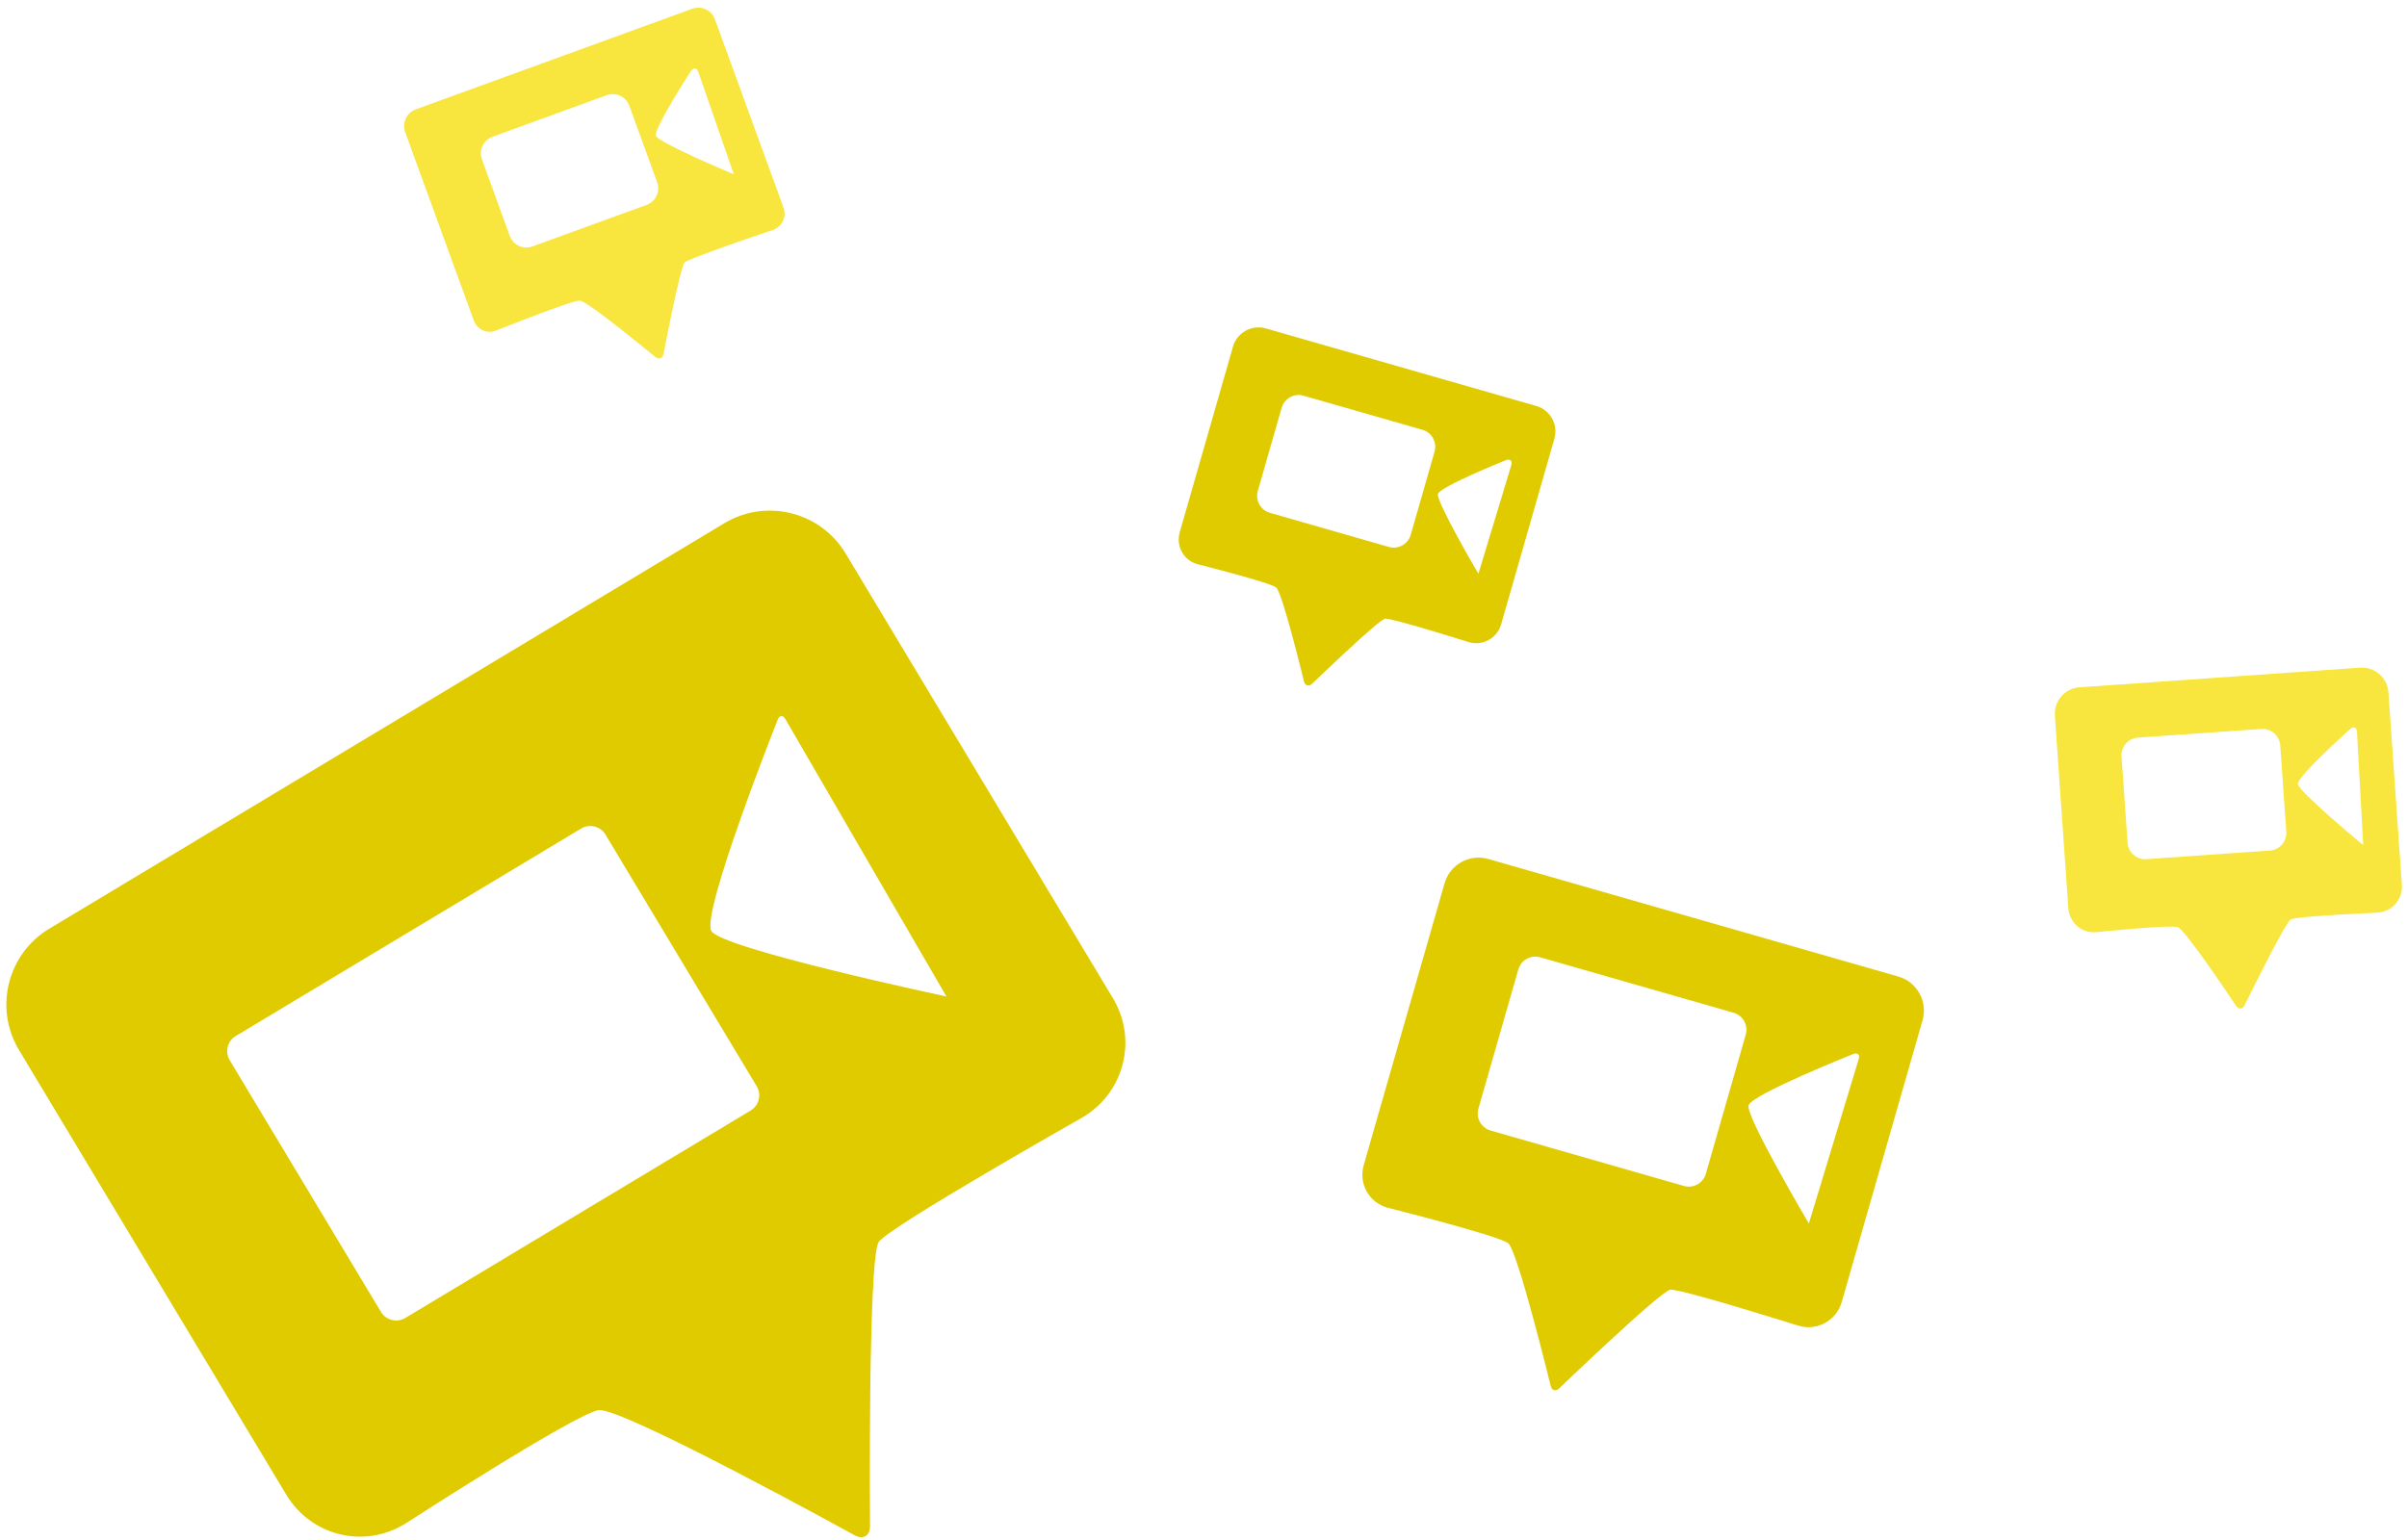
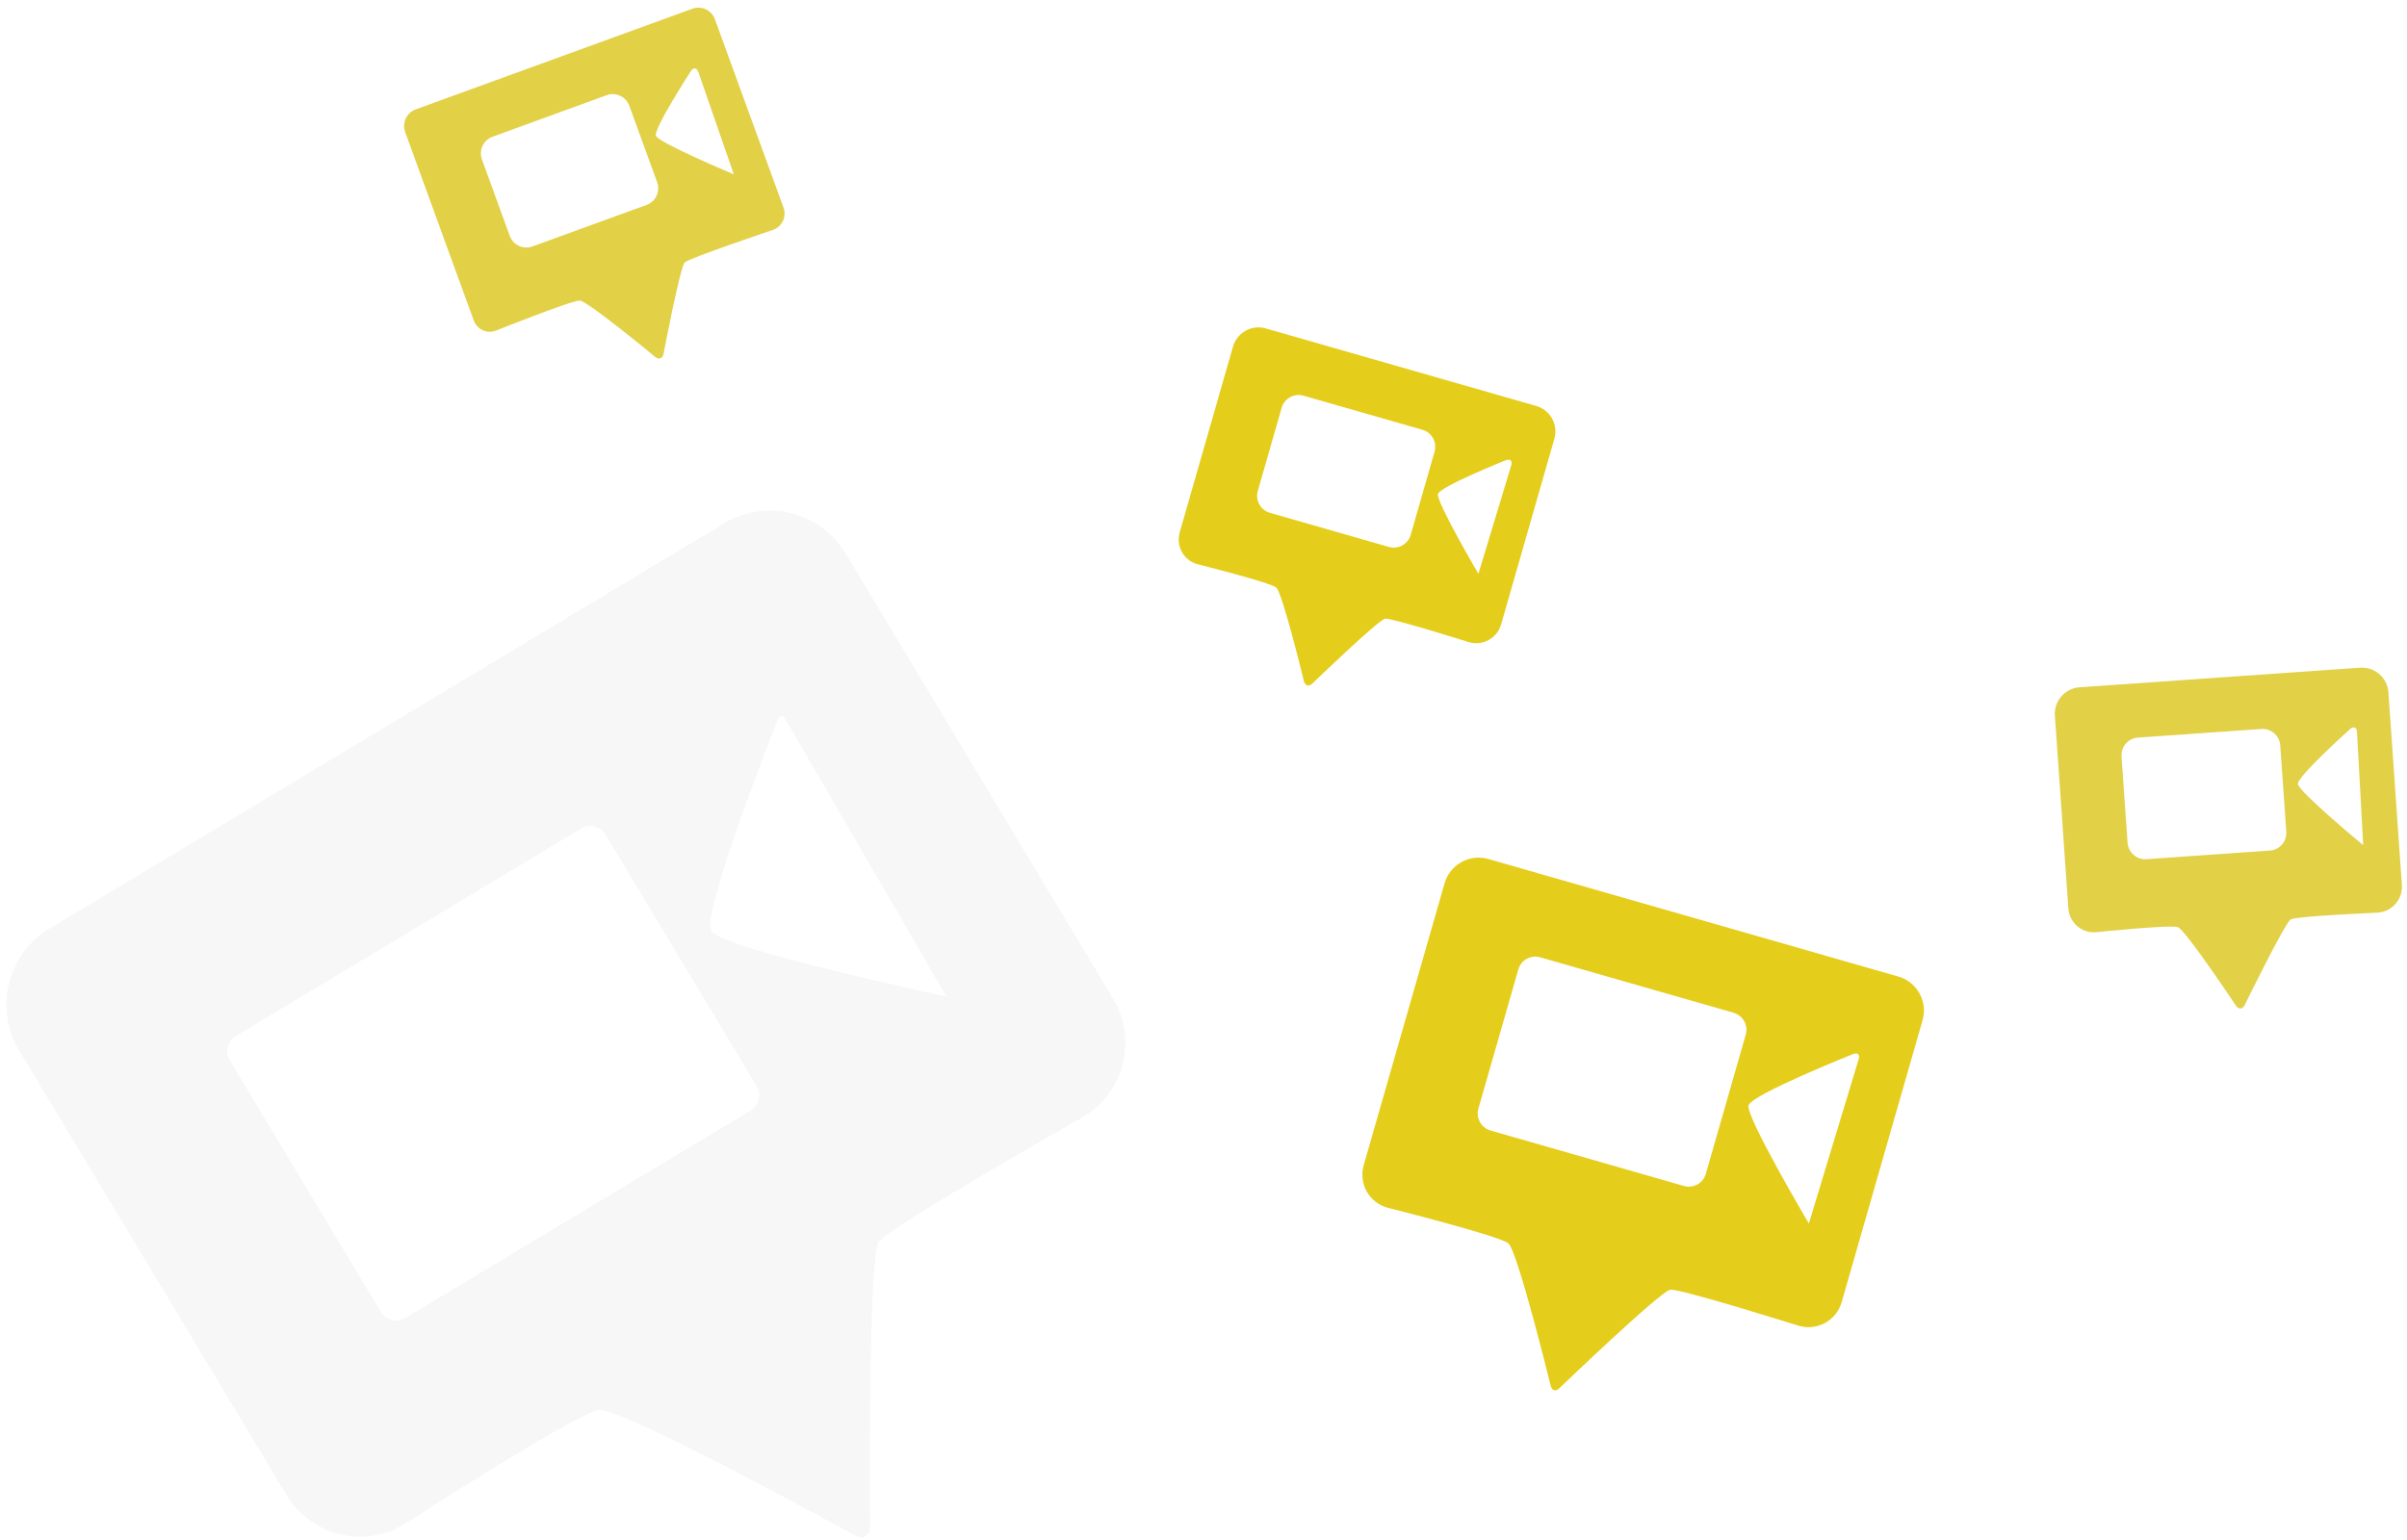
<svg xmlns="http://www.w3.org/2000/svg" viewBox="0 0 272 174">
  <g fill="none" fill-rule="evenodd">
-     <path fill="#E0CA00" d="M2.15 118.697c-2.845-4.732-1.314-10.874 3.43-13.724l76.254-45.818c4.738-2.847 10.886-1.314 13.728 3.415l30.195 50.253c2.844 4.733 1.258 10.79-3.526 13.542 0 0-21.693 12.276-22.928 14.017-1.234 1.742-.99 32.135-.99 32.135.005 1.095-.772 1.553-1.744 1.022 0 0-26.312-14.516-28.92-14.138-2.606.377-21.745 12.765-21.745 12.765-4.644 2.957-10.717 1.513-13.558-3.216L2.15 118.698zm23.808 1.154c-.57-.946-.256-2.178.687-2.745l39.026-23.45c.95-.57 2.182-.258 2.748.683l17.093 28.448c.57.946.258 2.178-.686 2.745l-39.026 23.45c-.95.57-2.18.26-2.747-.682L25.96 119.85zm61.927-38.503c.2-.512.587-.542.864-.065l18.202 31.36s-25.36-5.396-26.562-7.395c-1.2-2 7.495-23.9 7.495-23.9z" />
-     <path fill="#F8E53D" d="M45.787 14.93c-.378-1.04.163-2.19 1.197-2.567L78.226.993c1.04-.38 2.185.148 2.567 1.197l7.746 21.28c.377 1.04-.17 2.17-1.22 2.53 0 0-9.41 3.16-9.94 3.663-.528.5-2.396 10.345-2.396 10.345-.103.532-.526.68-.965.32 0 0-7.603-6.307-8.502-6.348-.898-.04-9.47 3.39-9.47 3.39-1.01.4-2.133-.11-2.515-1.16l-7.746-21.28zm8.673 3.096c-.38-1.04.163-2.193 1.193-2.567l12.9-4.697c1.038-.378 2.183.15 2.565 1.2l3.143 8.634c.38 1.04-.163 2.193-1.192 2.567l-12.9 4.696c-1.04.378-2.183-.15-2.566-1.2l-3.142-8.634zm23.6-9.973c.295-.462.678-.422.86.102l4.006 11.553s-8.523-3.578-8.806-4.356c-.283-.777 3.94-7.3 3.94-7.3zM232.21 80.898c-.116-1.655 1.13-3.09 2.78-3.206l31.71-2.218c1.652-.115 3.084 1.13 3.2 2.788l1.52 21.763c.117 1.655-1.136 3.06-2.786 3.142 0 0-9.1.397-9.755.747-.656.35-5.228 9.716-5.228 9.716-.238.483-.685.495-.99.04 0 0-5.69-8.562-6.554-8.863-.865-.3-9.21.564-9.21.564-1.633.16-3.05-1.05-3.167-2.71L232.21 80.9zm7.532 4.617c-.078-1.104.75-2.06 1.848-2.138l13.96-.976c1.097-.076 2.05.764 2.127 1.86l.682 9.747c.076 1.104-.75 2.06-1.85 2.138l-13.96.976c-1.097.078-2.05-.762-2.127-1.858l-.68-9.747zm25.812-3.087c.41-.372.765-.23.795.318l.704 12.79s-7.322-6.056-7.383-6.918c-.06-.862 5.884-6.19 5.884-6.19z" />
-     <path fill="#E0CA00" d="M139.33 39.187c.457-1.595 2.12-2.518 3.708-2.062l30.558 8.762c1.59.456 2.51 2.116 2.052 3.714l-6.013 20.972c-.458 1.595-2.115 2.486-3.694 2 0 0-8.686-2.74-9.42-2.636-.736.105-8.236 7.342-8.236 7.342-.39.373-.813.23-.944-.3 0 0-2.417-9.992-3.127-10.57-.71-.58-8.848-2.62-8.848-2.62-1.59-.41-2.507-2.033-2.05-3.63l6.015-20.97zm5.5 6.914c.304-1.062 1.408-1.68 2.466-1.375l13.452 3.857c1.058.303 1.666 1.418 1.363 2.475l-2.692 9.392c-.305 1.063-1.41 1.68-2.468 1.376l-13.45-3.858c-1.06-.303-1.668-1.418-1.365-2.475l2.694-9.392zm25.31 5.93c.512-.21.798.044.638.57l-3.713 12.26s-4.808-8.195-4.57-9.026c.238-.83 7.645-3.805 7.645-3.805zM163.242 99.845c.61-2.123 2.823-3.352 4.944-2.744l46.328 13.286c2.122.608 3.347 2.826 2.74 4.947l-9.134 31.85c-.61 2.124-2.82 3.31-4.925 2.66 0 0-13.36-4.208-14.45-4.055-1.094.153-12.56 11.158-12.56 11.158-.393.376-.818.245-.95-.29 0 0-3.736-15.258-4.793-16.116-1.057-.857-13.584-4.007-13.584-4.007-2.127-.548-3.357-2.717-2.75-4.837l9.134-31.85zm8.336 9.73c.303-1.057 1.404-1.668 2.48-1.36l21.84 6.263c1.066.306 1.682 1.42 1.382 2.467l-4.517 15.753c-.303 1.056-1.404 1.667-2.48 1.36l-21.84-6.263c-1.066-.306-1.682-1.42-1.382-2.467l4.518-15.753zm37.835 9.57c.504-.204.783.057.623.586l-5.627 18.576s-7.17-12.133-6.816-13.36c.352-1.23 11.82-5.8 11.82-5.8z" />
+     <path fill="#F7F7F7" d="M2.15 118.697c-2.845-4.732-1.314-10.874 3.43-13.724l76.254-45.818c4.738-2.847 10.886-1.314 13.728 3.415l30.195 50.253c2.844 4.733 1.258 10.79-3.526 13.542 0 0-21.693 12.276-22.928 14.017-1.234 1.742-.99 32.135-.99 32.135.005 1.095-.772 1.553-1.744 1.022 0 0-26.312-14.516-28.92-14.138-2.606.377-21.745 12.765-21.745 12.765-4.644 2.957-10.717 1.513-13.558-3.216L2.15 118.698zm23.808 1.154c-.57-.946-.256-2.178.687-2.745l39.026-23.45c.95-.57 2.182-.258 2.748.683l17.093 28.448c.57.946.258 2.178-.686 2.745l-39.026 23.45c-.95.57-2.18.26-2.747-.682L25.96 119.85zm61.927-38.503c.2-.512.587-.542.864-.065l18.202 31.36s-25.36-5.396-26.562-7.395c-1.2-2 7.495-23.9 7.495-23.9z" />
+     <path fill="#e2d046" d="M45.787 14.93c-.378-1.04.163-2.19 1.197-2.567L78.226.993c1.04-.38 2.185.148 2.567 1.197l7.746 21.28c.377 1.04-.17 2.17-1.22 2.53 0 0-9.41 3.16-9.94 3.663-.528.5-2.396 10.345-2.396 10.345-.103.532-.526.68-.965.32 0 0-7.603-6.307-8.502-6.348-.898-.04-9.47 3.39-9.47 3.39-1.01.4-2.133-.11-2.515-1.16l-7.746-21.28zm8.673 3.096c-.38-1.04.163-2.193 1.193-2.567l12.9-4.697c1.038-.378 2.183.15 2.565 1.2l3.143 8.634c.38 1.04-.163 2.193-1.192 2.567l-12.9 4.696c-1.04.378-2.183-.15-2.566-1.2l-3.142-8.634zm23.6-9.973c.295-.462.678-.422.86.102l4.006 11.553s-8.523-3.578-8.806-4.356c-.283-.777 3.94-7.3 3.94-7.3zM232.21 80.898c-.116-1.655 1.13-3.09 2.78-3.206l31.71-2.218c1.652-.115 3.084 1.13 3.2 2.788l1.52 21.763c.117 1.655-1.136 3.06-2.786 3.142 0 0-9.1.397-9.755.747-.656.35-5.228 9.716-5.228 9.716-.238.483-.685.495-.99.04 0 0-5.69-8.562-6.554-8.863-.865-.3-9.21.564-9.21.564-1.633.16-3.05-1.05-3.167-2.71L232.21 80.9zm7.532 4.617c-.078-1.104.75-2.06 1.848-2.138l13.96-.976c1.097-.076 2.05.764 2.127 1.86l.682 9.747c.076 1.104-.75 2.06-1.85 2.138l-13.96.976c-1.097.078-2.05-.762-2.127-1.858l-.68-9.747zm25.812-3.087c.41-.372.765-.23.795.318l.704 12.79s-7.322-6.056-7.383-6.918c-.06-.862 5.884-6.19 5.884-6.19z" />
+     <path fill="#e5cd1b" d="M139.33 39.187c.457-1.595 2.12-2.518 3.708-2.062l30.558 8.762c1.59.456 2.51 2.116 2.052 3.714l-6.013 20.972c-.458 1.595-2.115 2.486-3.694 2 0 0-8.686-2.74-9.42-2.636-.736.105-8.236 7.342-8.236 7.342-.39.373-.813.23-.944-.3 0 0-2.417-9.992-3.127-10.57-.71-.58-8.848-2.62-8.848-2.62-1.59-.41-2.507-2.033-2.05-3.63l6.015-20.97zm5.5 6.914c.304-1.062 1.408-1.68 2.466-1.375l13.452 3.857c1.058.303 1.666 1.418 1.363 2.475l-2.692 9.392c-.305 1.063-1.41 1.68-2.468 1.376l-13.45-3.858c-1.06-.303-1.668-1.418-1.365-2.475l2.694-9.392zm25.31 5.93c.512-.21.798.044.638.57l-3.713 12.26s-4.808-8.195-4.57-9.026c.238-.83 7.645-3.805 7.645-3.805zM163.242 99.845c.61-2.123 2.823-3.352 4.944-2.744l46.328 13.286c2.122.608 3.347 2.826 2.74 4.947l-9.134 31.85c-.61 2.124-2.82 3.31-4.925 2.66 0 0-13.36-4.208-14.45-4.055-1.094.153-12.56 11.158-12.56 11.158-.393.376-.818.245-.95-.29 0 0-3.736-15.258-4.793-16.116-1.057-.857-13.584-4.007-13.584-4.007-2.127-.548-3.357-2.717-2.75-4.837l9.134-31.85zm8.336 9.73c.303-1.057 1.404-1.668 2.48-1.36l21.84 6.263c1.066.306 1.682 1.42 1.382 2.467l-4.517 15.753c-.303 1.056-1.404 1.667-2.48 1.36l-21.84-6.263c-1.066-.306-1.682-1.42-1.382-2.467l4.518-15.753zm37.835 9.57c.504-.204.783.057.623.586l-5.627 18.576s-7.17-12.133-6.816-13.36c.352-1.23 11.82-5.8 11.82-5.8z" />
  </g>
</svg>
